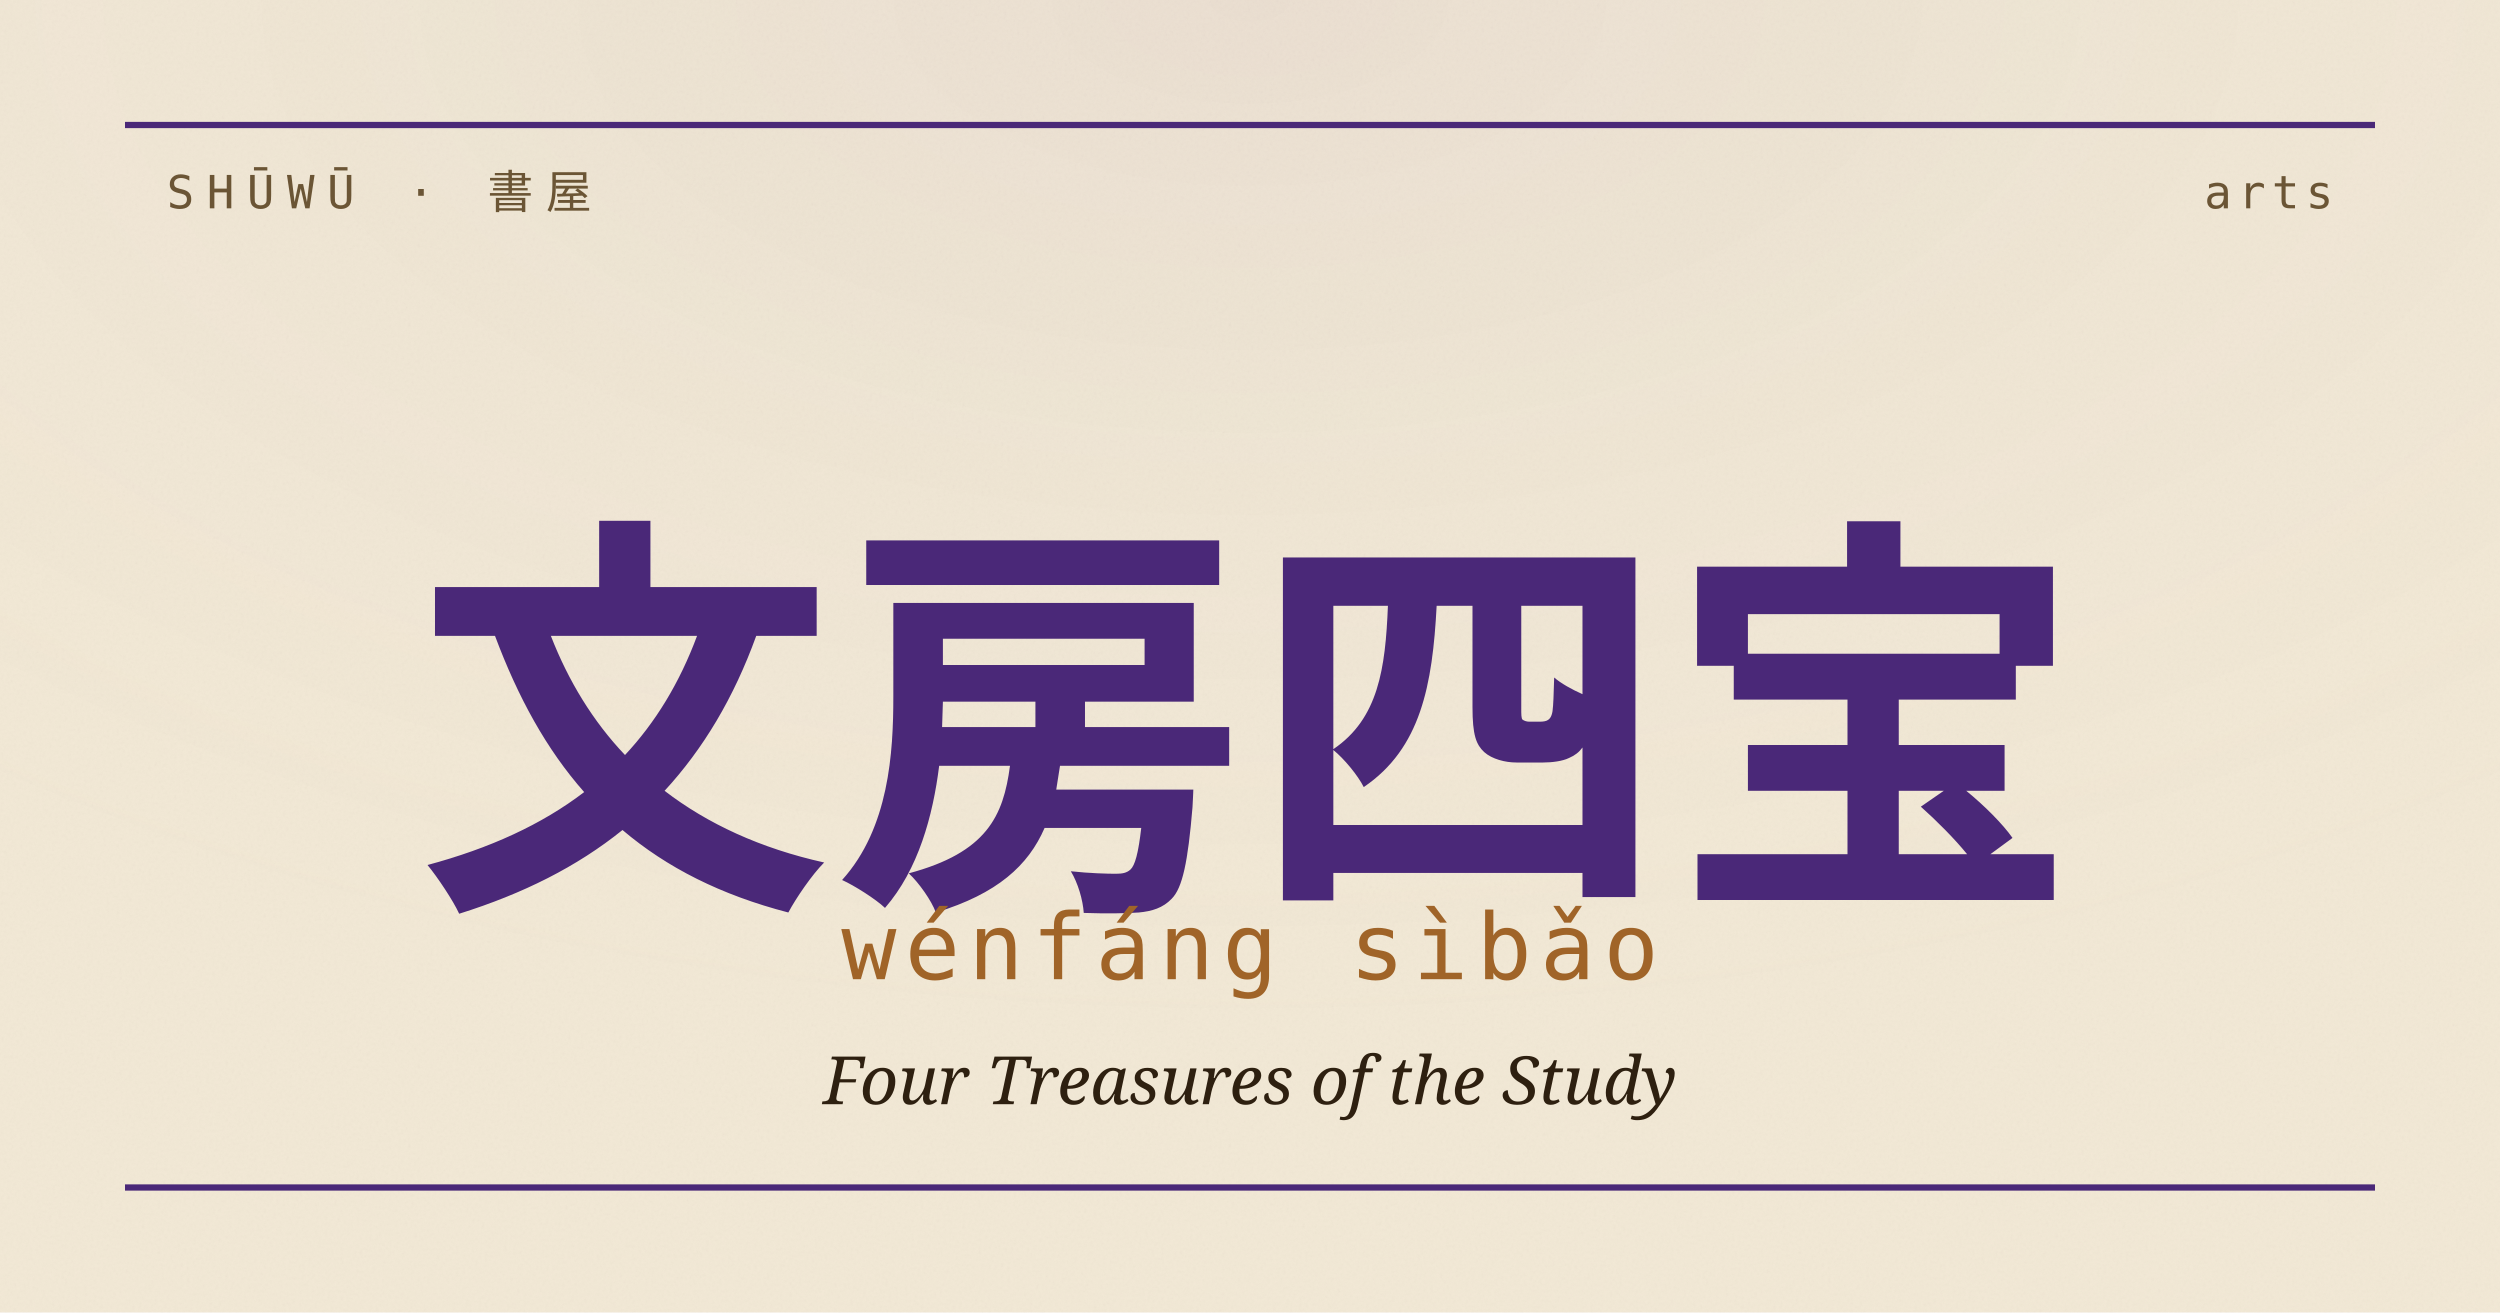
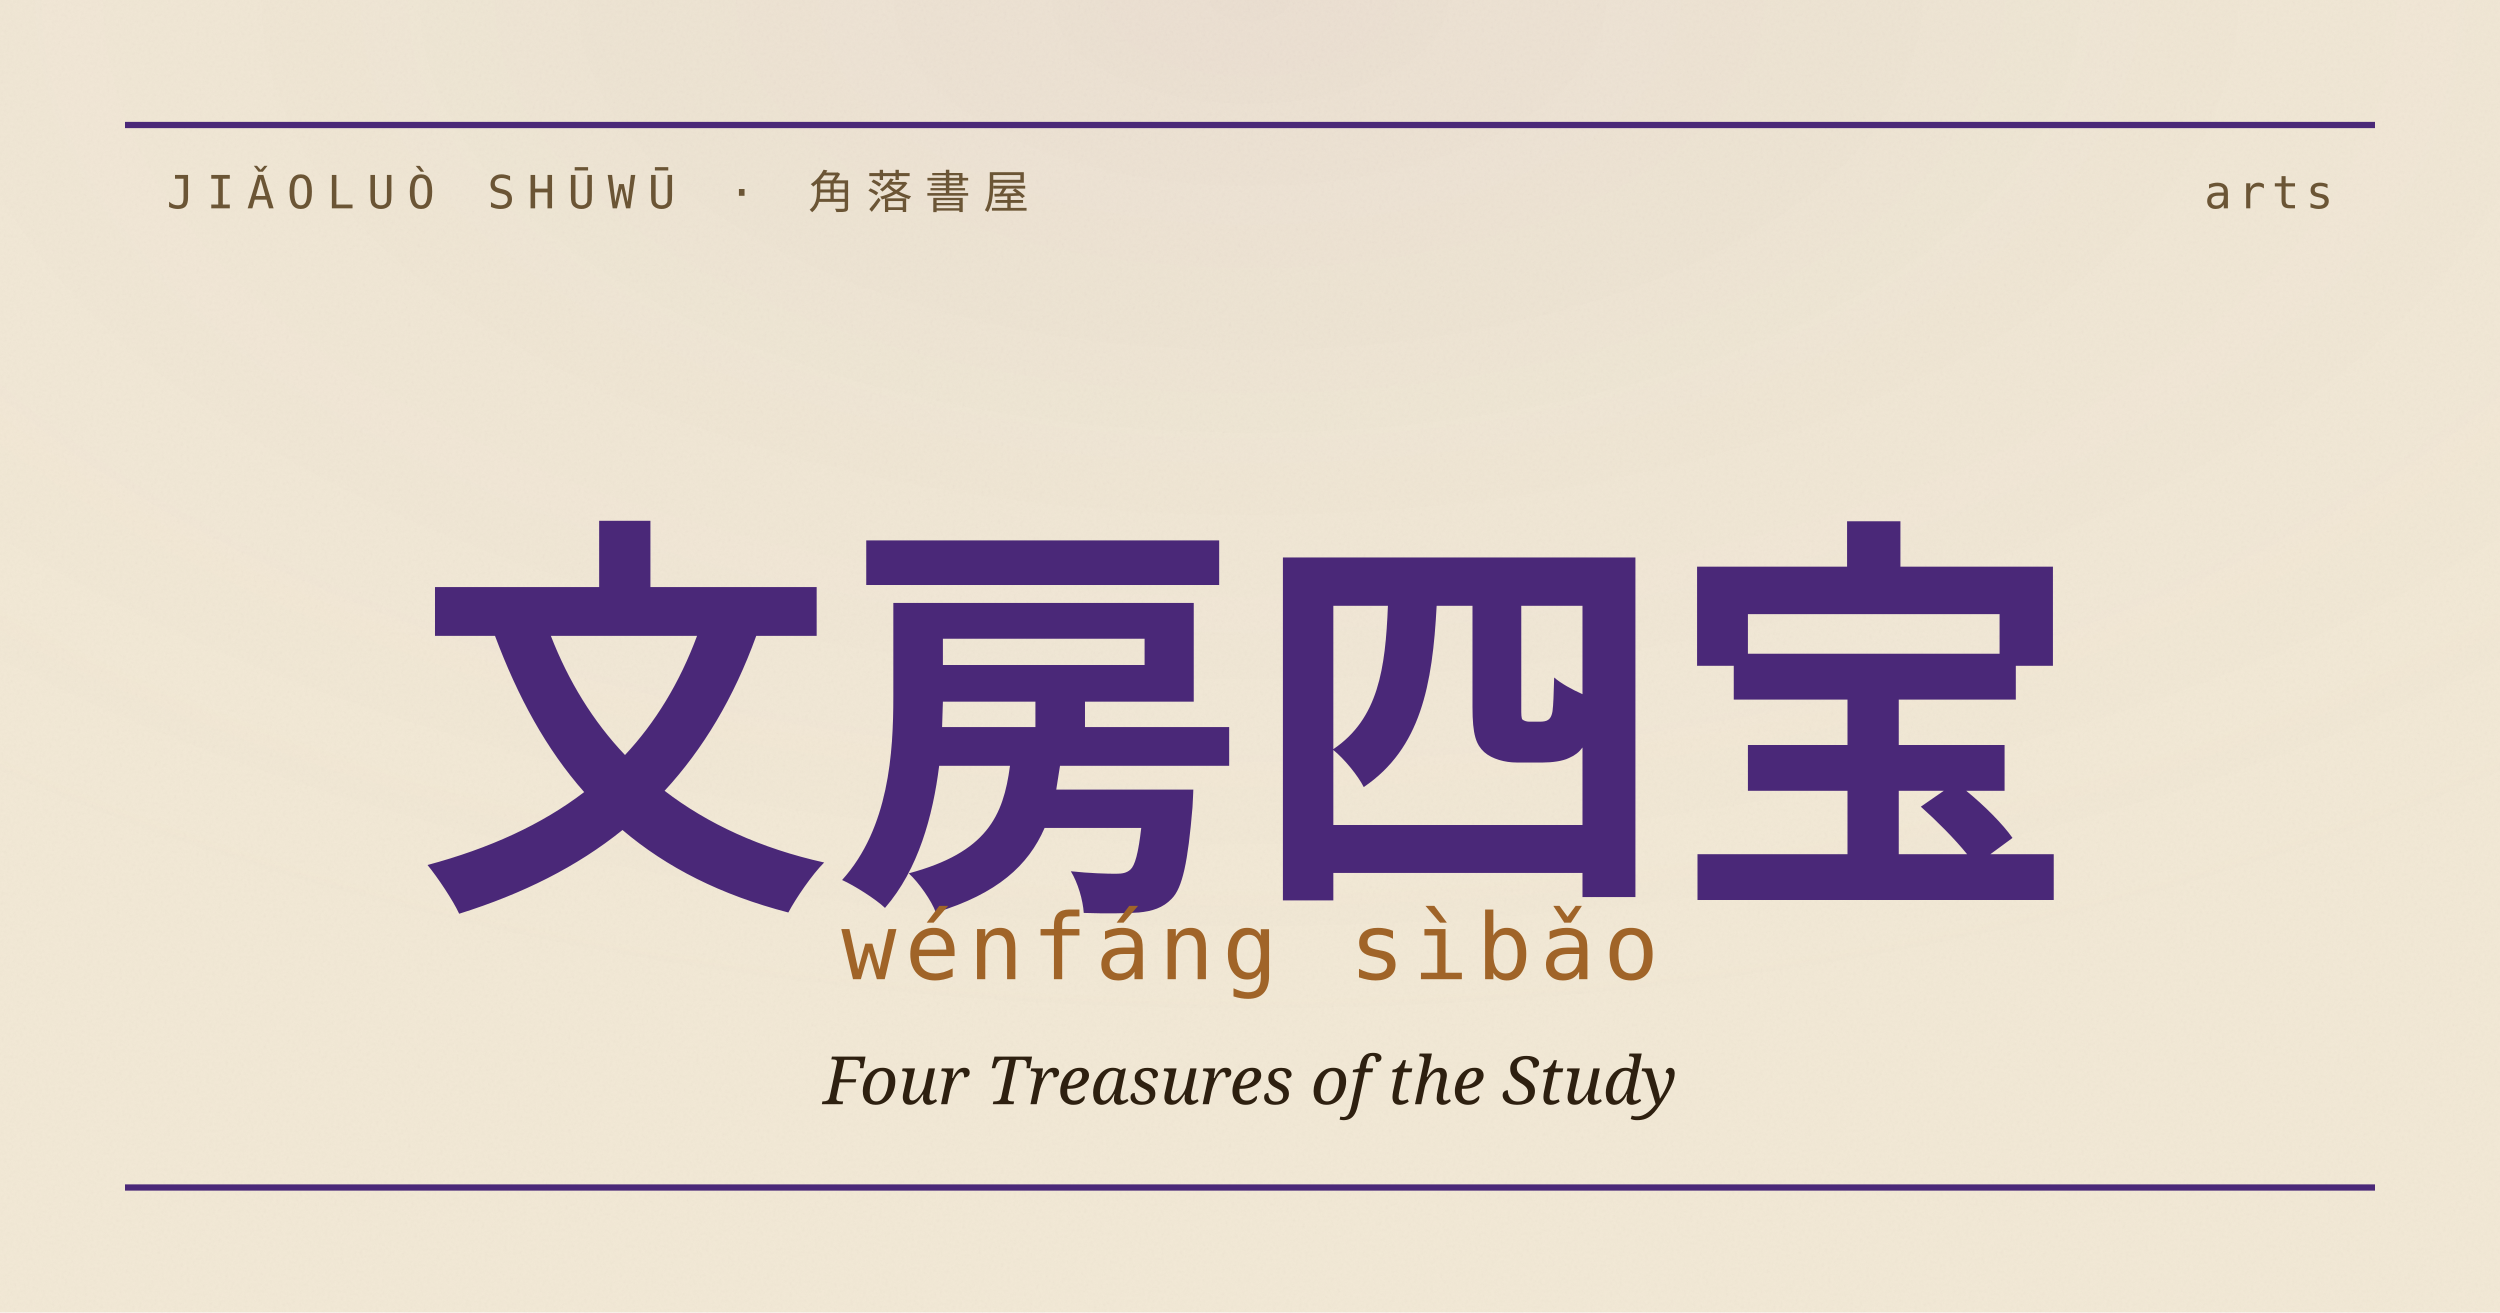
<svg xmlns="http://www.w3.org/2000/svg" viewBox="0 0 1200 630" width="1200" height="630">
  <defs>
    <filter id="paper">
      <feTurbulence type="fractalNoise" baseFrequency="0.65" numOctaves="5" stitchTiles="stitch" />
      <feColorMatrix type="saturate" values="0" />
    </filter>
    <radialGradient id="vignette" cx="50%" cy="0%" r="80%">
      <stop offset="0%" stop-color="#4a2878" stop-opacity="0.05" />
      <stop offset="100%" stop-color="#f2e8d5" stop-opacity="0" />
    </radialGradient>
  </defs>
  <rect width="1200" height="630" fill="#f2e8d5" />
  <rect width="1200" height="630" fill="url(#vignette)" />
  <rect width="1200" height="630" filter="url(#paper)" opacity="0.06" />
  <line x1="60" y1="60" x2="1140" y2="60" stroke="#4a2878" stroke-width="3" />
  <line x1="60" y1="570" x2="1140" y2="570" stroke="#4a2878" stroke-width="3" />
-   <text x="80" y="100" font-family="Inconsolata, monospace" font-size="22" letter-spacing="6" fill="#6b5535" text-transform="uppercase">SHŪWŪ · 書屋</text>
+   <text x="80" y="100" font-family="Inconsolata, monospace" font-size="22" letter-spacing="6" fill="#6b5535" text-transform="uppercase">JIǍOLUÒ SHŪWŪ · 角落書屋</text>
  <text x="1120" y="100" font-family="Inconsolata, monospace" font-size="22" letter-spacing="3" fill="#6b5535" text-anchor="end">arts</text>
  <text x="600" y="350" font-family="Noto Serif SC, serif" font-size="200" font-weight="700" fill="#4a2878" text-anchor="middle" dominant-baseline="middle">文房四宝</text>
  <text x="600" y="470" font-family="Inconsolata, monospace" font-size="44" letter-spacing="4" fill="#a06428" text-anchor="middle">wénfáng sìbǎo</text>
  <text x="600" y="530" font-family="Cormorant Garamond, Georgia, serif" font-style="italic" font-size="32" fill="#2e2010" text-anchor="middle">Four Treasures of the Study</text>
</svg>
